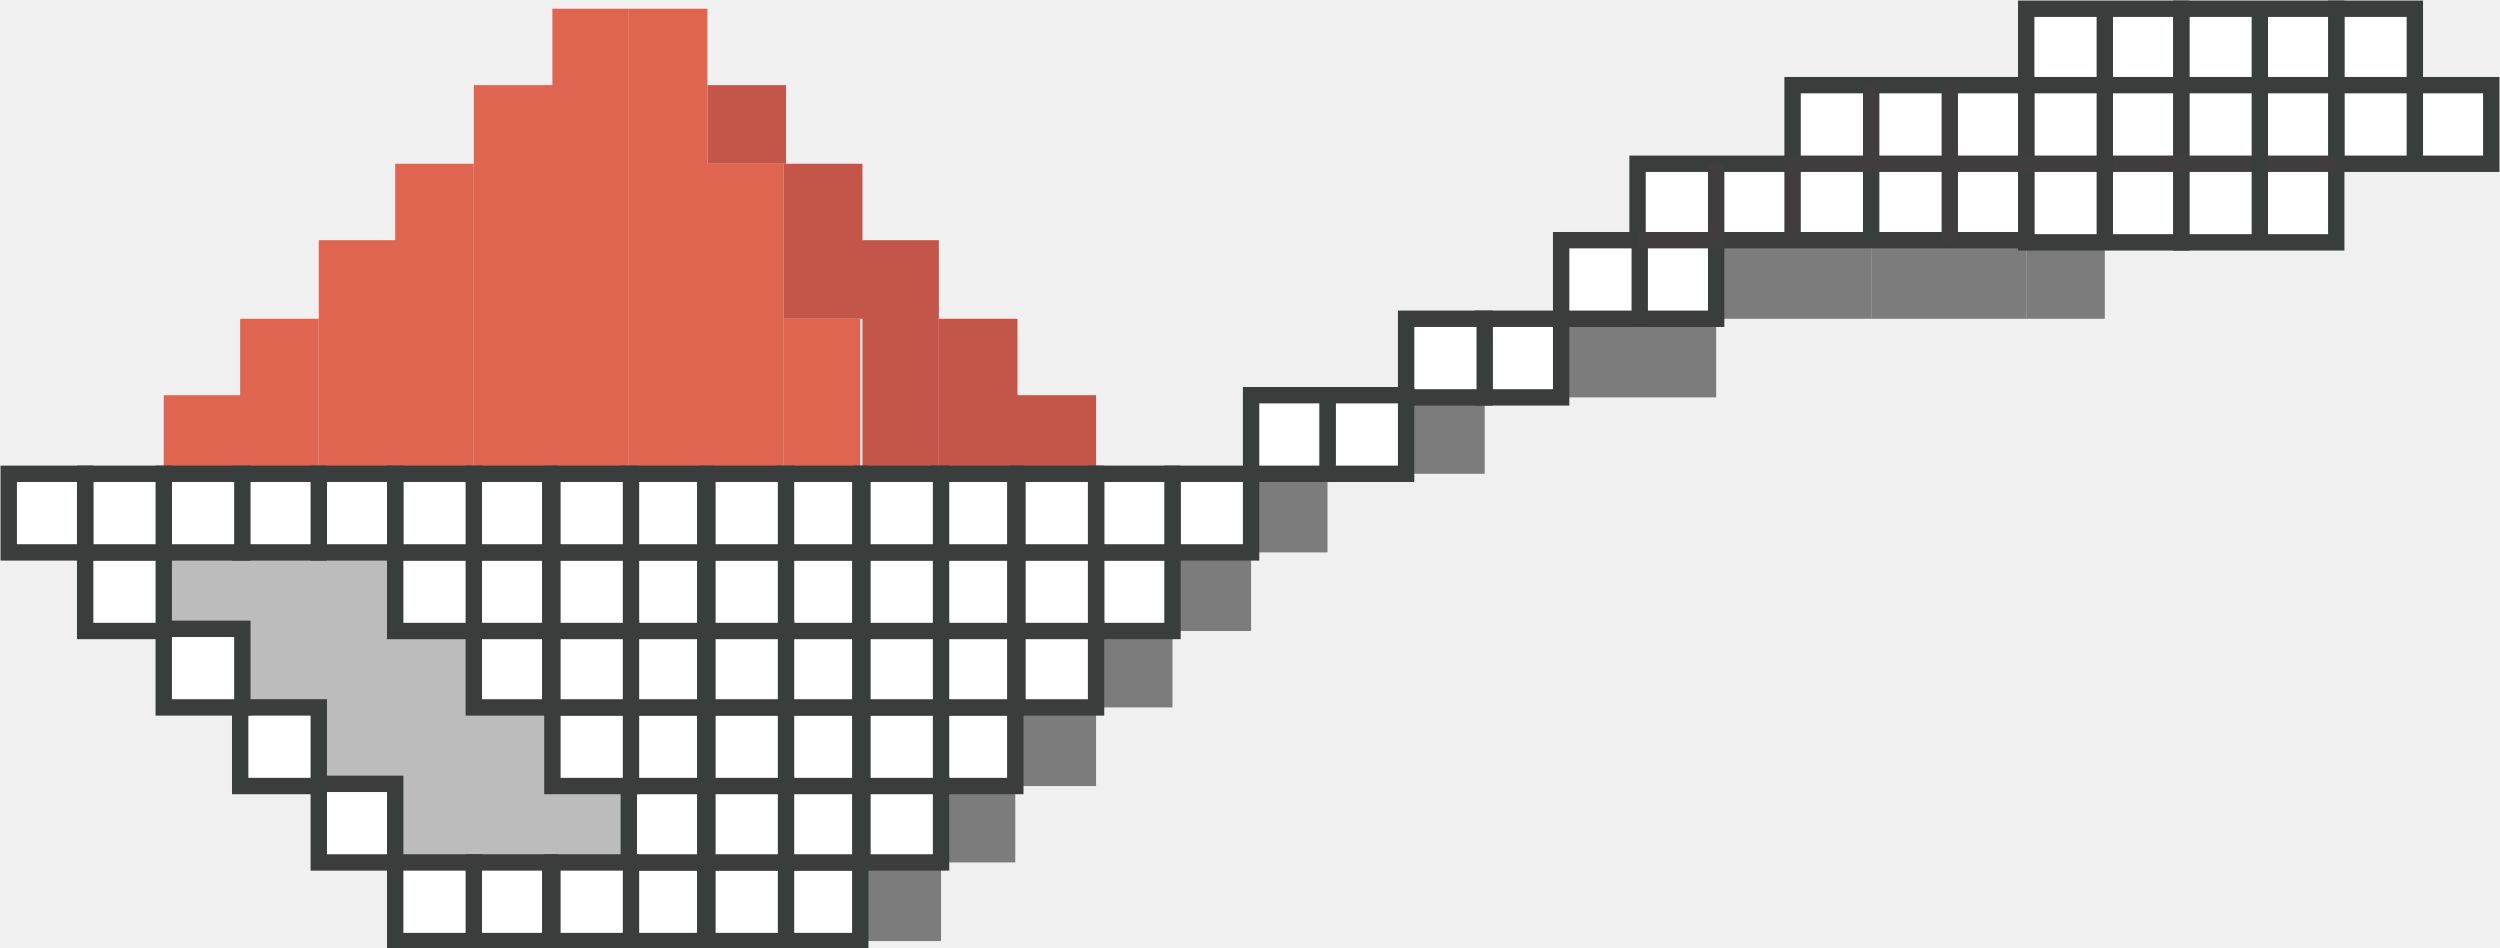
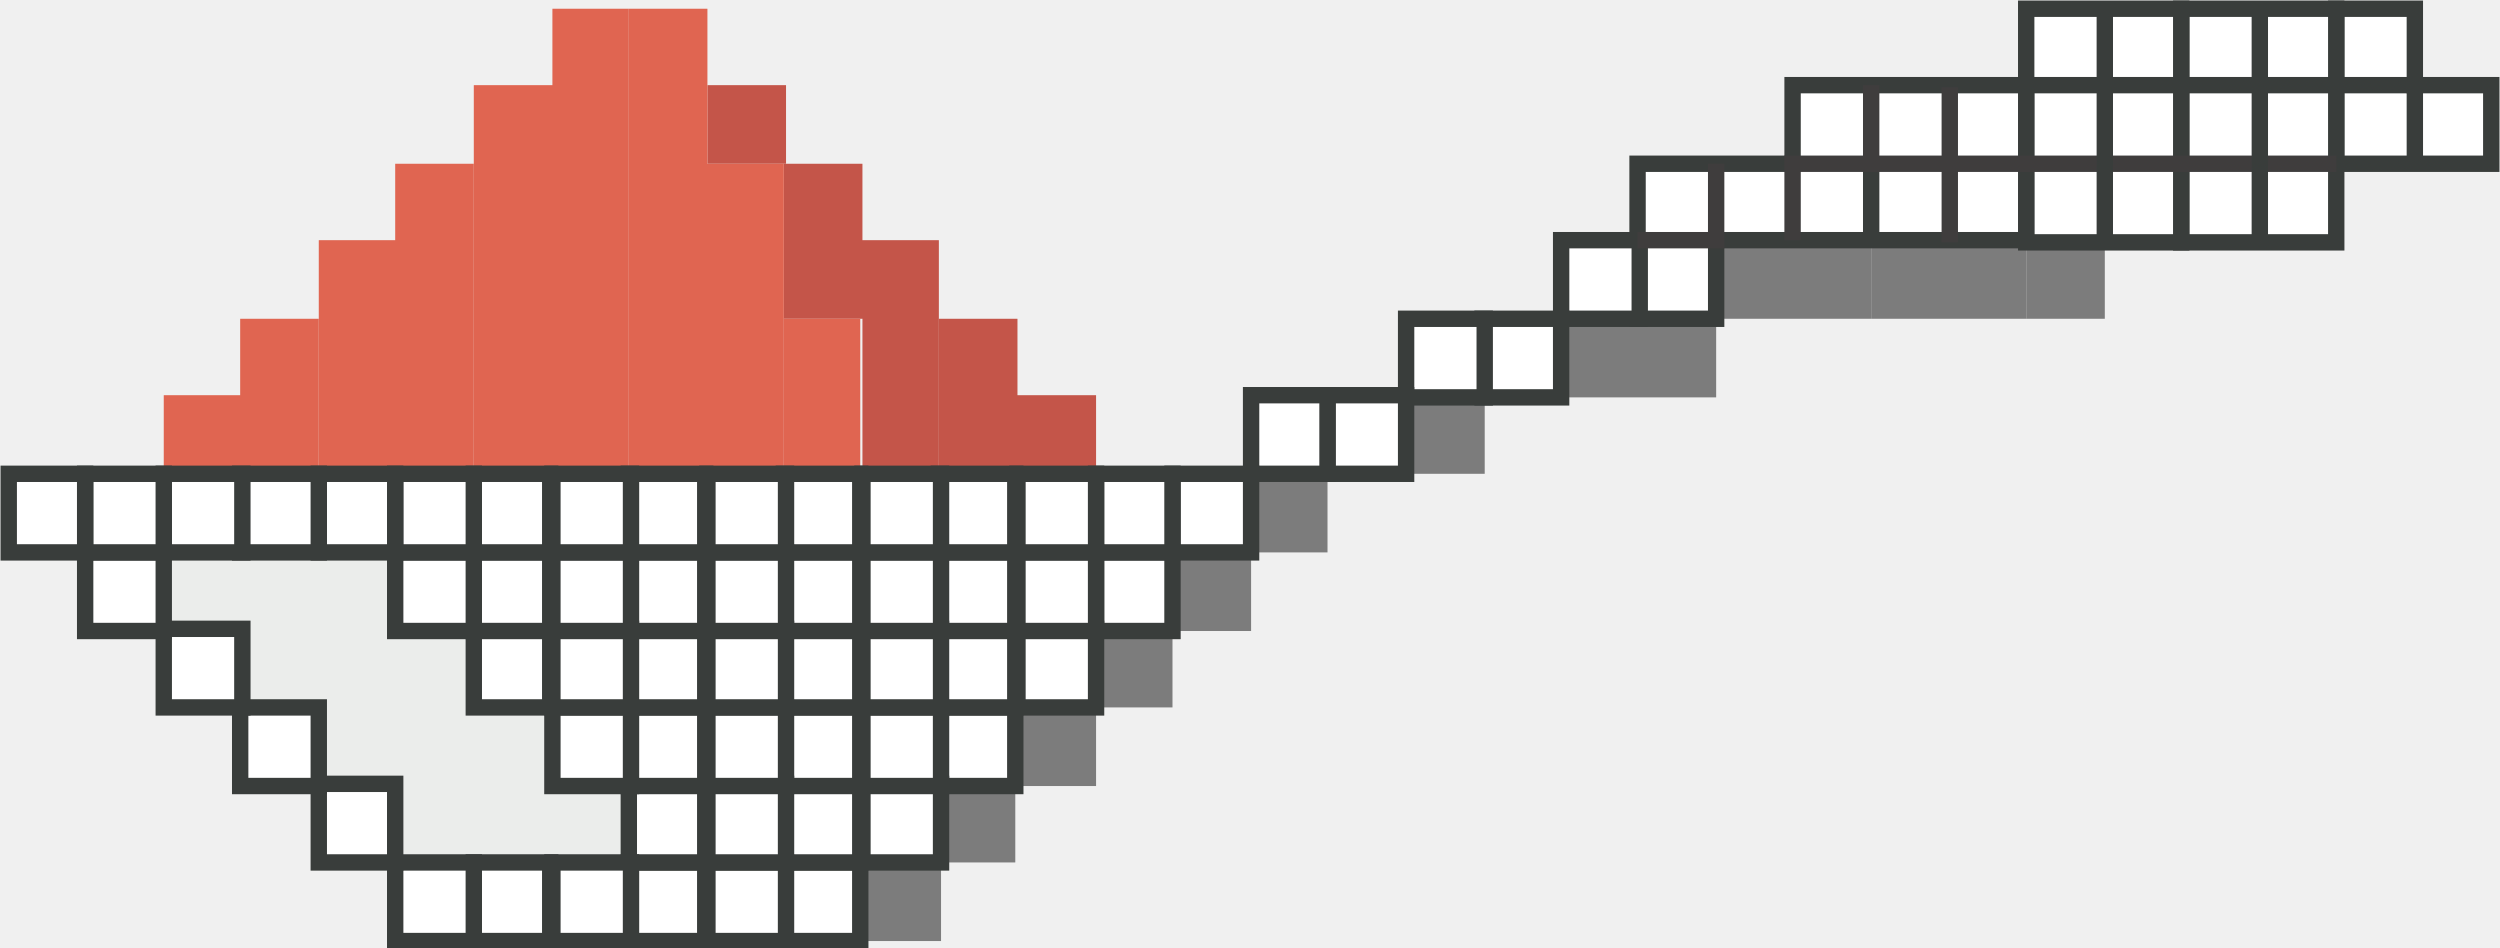
<svg xmlns="http://www.w3.org/2000/svg" version="1.1" id="Layer_1" x="0px" y="0px" viewBox="0 0 114.5 43.4" style="enable-background:new 0 0 114.5 43.4;" xml:space="preserve">
  <style type="text/css">
- 	.st0{fill:#BBBCBB;}
+ 	.st0{fill:#EBEDEB;}
	.st1{fill:#7C7C7C;}
	.st2{fill:#C45549;}
	.st3{fill:#E06551;}
	.st4{fill:#FFFFFF;stroke:#393D3B;stroke-width:0.75;stroke-miterlimit:10;}
	.st5{fill:none;stroke:#3F3D3D;stroke-width:0.75;stroke-miterlimit:10;}
	.st6{fill:none;stroke:#393D3B;stroke-width:0.75;stroke-miterlimit:10;}
</style>
  <polygon class="st0" points="7.5,25.3 18.1,25.3 18.1,28.8 21.7,28.8 21.7,32.4 25.3,32.4 25.3,35.9 28.8,35.9 28.8,39.5 18.1,39.5   18.1,35.9 14.6,35.9 14.6,32.4 11,32.4 11,28.8 7.5,28.8 " />
  <g id="Layer_2_1_">
    <g id="Background">
      <rect x="92.8" y="11" class="st1" width="3.6" height="3.6" />
      <rect x="85.7" y="11" class="st1" width="7.1" height="3.6" />
      <rect x="78.6" y="11" class="st1" width="7.1" height="3.6" />
      <rect x="71.5" y="14.6" class="st1" width="7.1" height="3.6" />
      <rect x="64.4" y="18.1" class="st1" width="3.6" height="3.6" />
      <rect x="57.3" y="21.7" class="st1" width="3.5" height="3.6" />
      <rect x="53.7" y="25.3" class="st1" width="3.6" height="3.6" />
      <rect x="50.2" y="28.8" class="st1" width="3.5" height="3.6" />
      <rect x="46.6" y="32.4" class="st1" width="3.6" height="3.6" />
      <rect x="43" y="35.9" class="st1" width="3.5" height="3.6" />
      <rect x="39.5" y="39.5" class="st1" width="3.6" height="3.6" />
      <polygon class="st2" points="46.6,18.1 46.6,14.6 43,14.6 43,21.7 50.2,21.7 50.2,18.1   " />
      <polygon class="st2" points="39.5,7.5 35.9,7.5 35.9,14.6 39.5,14.6 39.5,21.7 43,21.7 43,11 39.5,11   " />
      <rect x="32.4" y="3.9" class="st2" width="3.6" height="3.6" />
      <rect x="35.9" y="14.6" class="st3" width="3.5" height="7.1" />
      <polygon class="st3" points="32.4,0.4 28.8,0.4 28.8,21.7 35.9,21.7 35.9,7.5 32.4,7.5   " />
      <polygon class="st3" points="25.3,3.9 21.7,3.9 21.7,21.7 28.8,21.7 28.8,0.4 25.3,0.4   " />
      <polygon class="st3" points="18.1,11 14.6,11 14.6,21.7 21.7,21.7 21.7,7.5 18.1,7.5   " />
      <polygon class="st3" points="11,18.1 7.5,18.1 7.5,21.7 14.6,21.7 14.6,14.6 11,14.6   " />
      <polygon class="st4" points="110.6,3.9 110.6,0.4 107,0.4 107,7.5 114.1,7.5 114.1,3.9   " />
      <rect x="99.9" y="0.4" class="st4" width="7.1" height="10.7" />
      <rect x="92.8" y="0.4" class="st4" width="7.1" height="10.7" />
      <polygon class="st4" points="82.1,7.5 75,7.5 75,14.6 78.6,14.6 78.6,11 85.7,11 85.7,7.5 85.7,7.5 85.7,11 92.8,11 92.8,3.9     82.1,3.9   " />
      <rect x="71.5" y="11" class="st4" width="3.6" height="3.6" />
      <rect x="67.9" y="14.6" class="st4" width="3.6" height="3.6" />
      <rect x="64.4" y="14.6" class="st4" width="3.6" height="3.6" />
      <rect x="60.8" y="18.1" class="st4" width="3.6" height="3.6" />
      <rect x="57.3" y="18.1" class="st4" width="3.5" height="3.6" />
      <rect x="53.7" y="21.7" class="st4" width="3.6" height="3.6" />
      <rect x="50.2" y="25.3" class="st4" width="3.5" height="3.6" />
      <rect x="50.2" y="21.7" class="st4" width="3.5" height="3.6" />
      <rect x="46.6" y="28.8" class="st4" width="3.6" height="3.6" />
      <rect x="46.6" y="25.3" class="st4" width="3.6" height="3.6" />
      <rect x="46.6" y="21.7" class="st4" width="3.6" height="3.6" />
      <rect x="43" y="32.4" class="st4" width="3.5" height="3.6" />
      <rect x="43" y="28.8" class="st4" width="3.5" height="3.6" />
      <rect x="43" y="25.3" class="st4" width="3.5" height="3.6" />
      <rect x="43" y="21.7" class="st4" width="3.5" height="3.6" />
      <rect x="39.5" y="35.9" class="st4" width="3.6" height="3.6" />
      <rect x="39.5" y="32.4" class="st4" width="3.6" height="3.6" />
      <rect x="39.5" y="28.8" class="st4" width="3.6" height="3.6" />
      <rect x="39.5" y="25.3" class="st4" width="3.6" height="3.6" />
      <rect x="39.5" y="21.7" class="st4" width="3.6" height="3.6" />
      <rect x="35.9" y="39.5" class="st4" width="3.5" height="3.6" />
      <rect x="35.9" y="35.9" class="st4" width="3.5" height="3.6" />
      <rect x="35.9" y="32.4" class="st4" width="3.5" height="3.6" />
      <rect x="35.9" y="28.8" class="st4" width="3.5" height="3.6" />
      <rect x="35.9" y="25.3" class="st4" width="3.5" height="3.6" />
      <rect x="35.9" y="21.7" class="st4" width="3.5" height="3.6" />
      <rect x="32.4" y="39.5" class="st4" width="3.6" height="3.6" />
      <rect x="32.4" y="35.9" class="st4" width="3.6" height="3.6" />
      <rect x="32.4" y="32.4" class="st4" width="3.6" height="3.6" />
      <rect x="32.4" y="28.8" class="st4" width="3.6" height="3.6" />
      <rect x="32.4" y="25.3" class="st4" width="3.6" height="3.6" />
      <rect x="32.4" y="21.7" class="st4" width="3.6" height="3.6" />
      <rect x="28.8" y="39.5" class="st4" width="3.5" height="3.6" />
      <rect x="28.8" y="35.9" class="st4" width="3.5" height="3.6" />
      <rect x="28.8" y="32.4" class="st4" width="3.5" height="3.6" />
      <rect x="28.8" y="28.8" class="st4" width="3.5" height="3.6" />
      <rect x="28.8" y="25.3" class="st4" width="3.5" height="3.6" />
      <rect x="28.8" y="21.7" class="st4" width="3.5" height="3.6" />
      <rect x="25.3" y="39.5" class="st4" width="3.6" height="3.6" />
      <rect x="25.3" y="32.4" class="st4" width="3.6" height="3.6" />
      <rect x="25.3" y="28.8" class="st4" width="3.6" height="3.6" />
      <rect x="25.3" y="25.3" class="st4" width="3.6" height="3.6" />
      <rect x="25.3" y="21.7" class="st4" width="3.6" height="3.6" />
      <rect x="21.7" y="39.5" class="st4" width="3.5" height="3.6" />
      <rect x="21.7" y="28.8" class="st4" width="3.5" height="3.6" />
      <rect x="21.7" y="25.3" class="st4" width="3.5" height="3.6" />
      <rect x="21.7" y="21.7" class="st4" width="3.5" height="3.6" />
      <rect x="18.1" y="39.5" class="st4" width="3.6" height="3.6" />
      <rect x="18.1" y="25.3" class="st4" width="3.6" height="3.6" />
      <rect x="18.1" y="21.7" class="st4" width="3.6" height="3.6" />
      <rect x="14.6" y="35.9" class="st4" width="3.5" height="3.6" />
      <rect x="14.6" y="21.7" class="st4" width="3.5" height="3.6" />
      <rect x="11" y="32.4" class="st4" width="3.6" height="3.6" />
      <rect x="11" y="21.7" class="st4" width="3.6" height="3.6" />
      <rect x="7.5" y="28.8" class="st4" width="3.6" height="3.6" />
      <rect x="7.5" y="21.7" class="st4" width="3.6" height="3.6" />
      <rect x="3.9" y="25.3" class="st4" width="3.6" height="3.6" />
      <rect x="3.9" y="21.7" class="st4" width="3.6" height="3.6" />
      <rect x="0.4" y="21.7" class="st4" width="3.5" height="3.6" />
    </g>
  </g>
  <polyline class="st5" points="75,11 78.6,11 78.6,7.5 " />
  <polyline class="st5" points="82.1,11 82.1,7.5 107,7.5 " />
  <line class="st5" x1="85.7" y1="7.5" x2="85.7" y2="3.9" />
  <line class="st5" x1="89.3" y1="4" x2="89.3" y2="11.1" />
  <polyline class="st6" points="92.8,3.9 110.6,3.9 110.6,7.5 " />
-   <line class="st4" x1="96.4" y1="0.4" x2="96.4" y2="11" />
-   <line class="st4" x1="103.5" y1="0.4" x2="103.5" y2="11.1" />
+   <line class="st6" x1="96.4" y1="0.4" x2="96.4" y2="11" />
+   <line class="st6" x1="103.5" y1="0.4" x2="103.5" y2="11.1" />
</svg>
